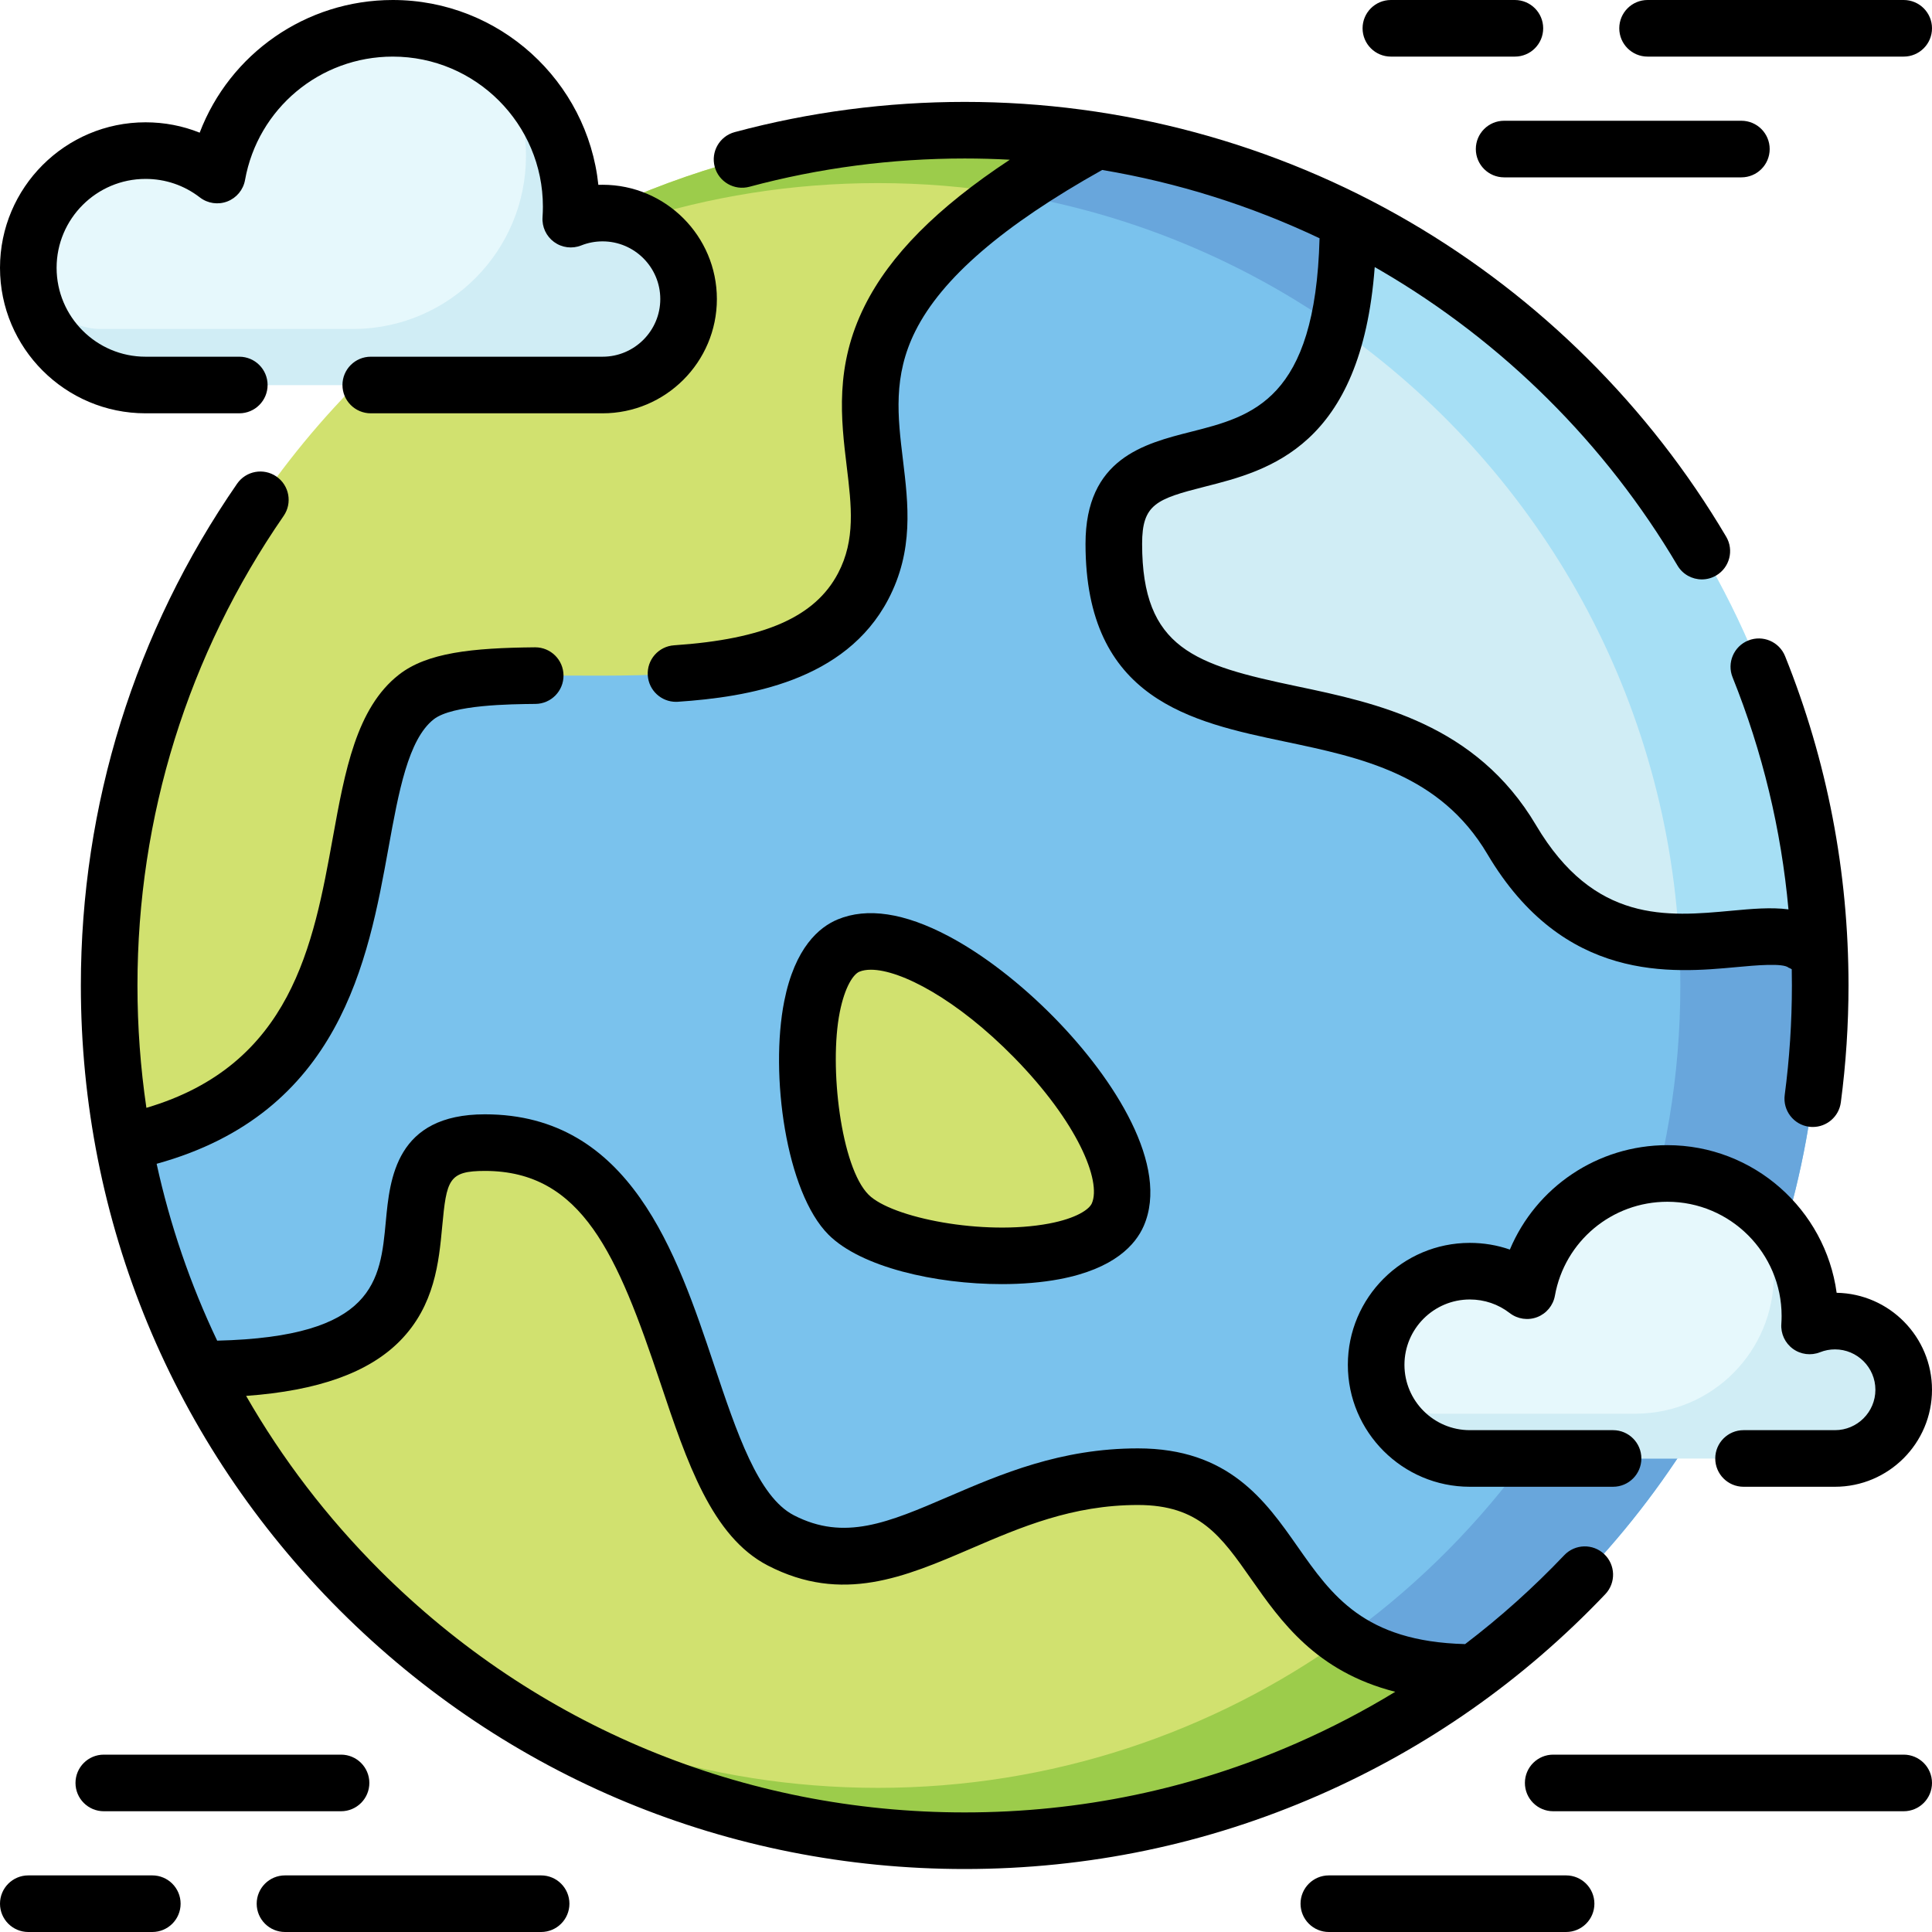
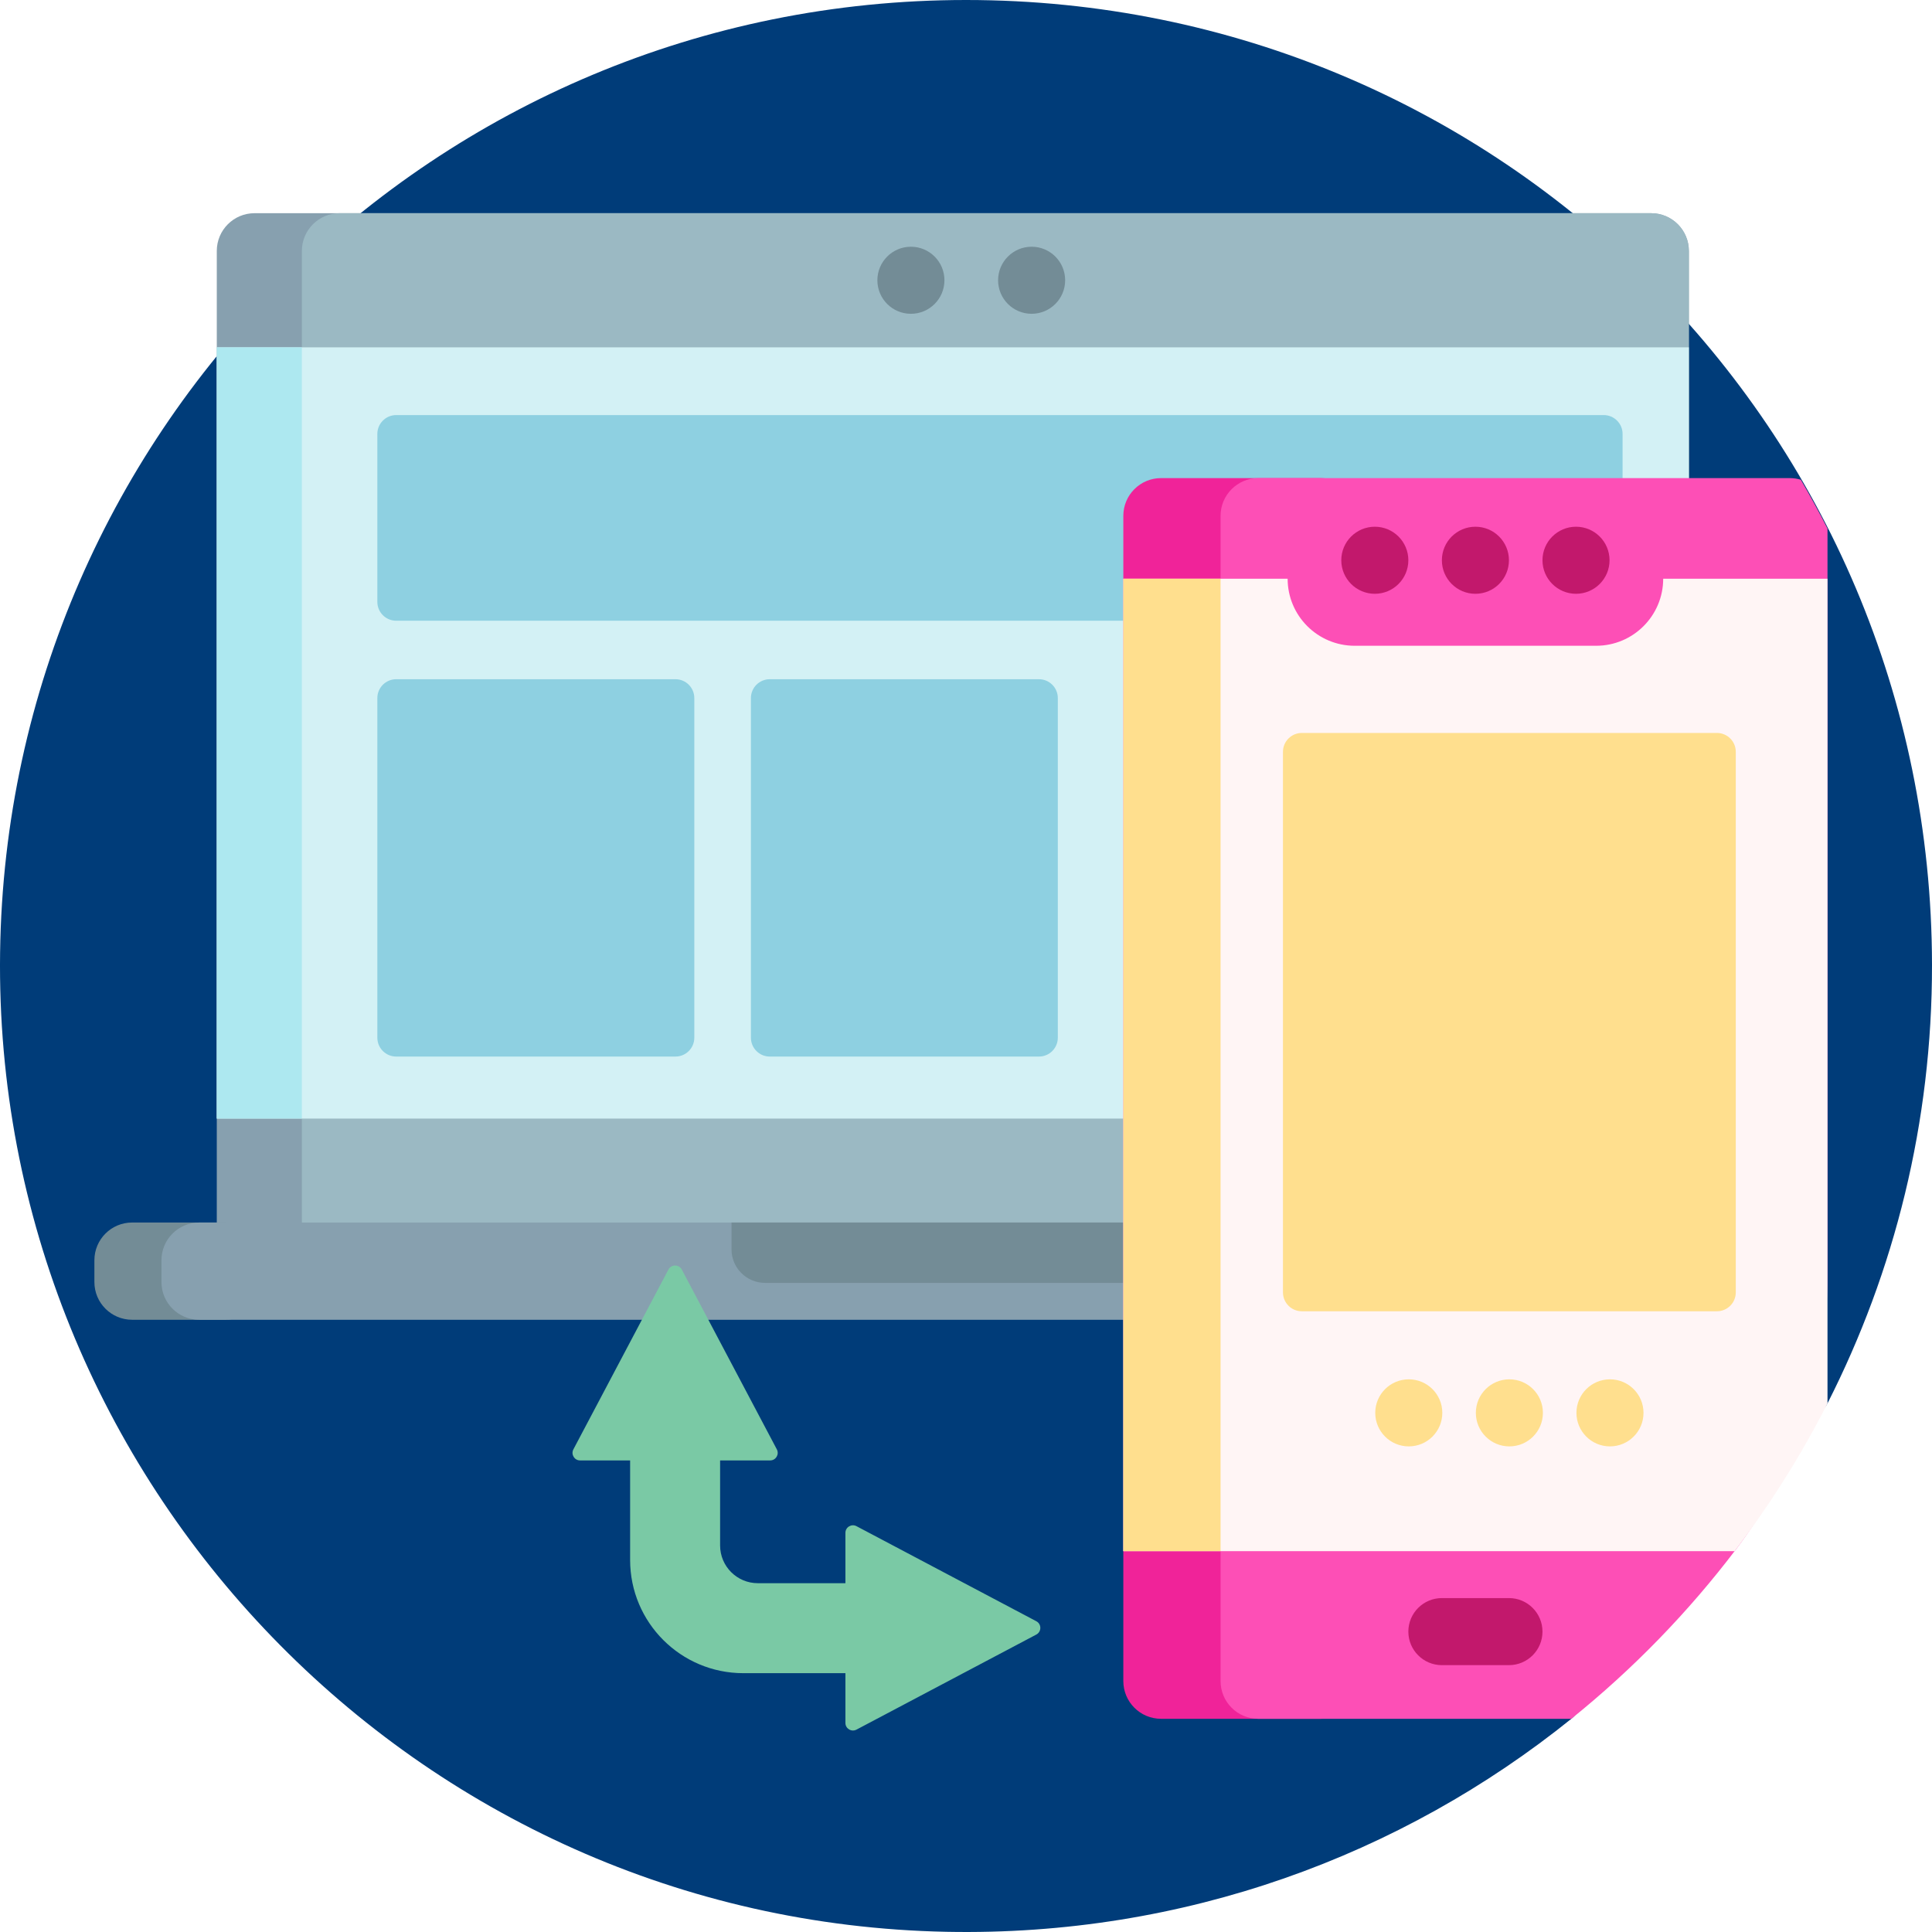
- <svg xmlns="http://www.w3.org/2000/svg" id="Layer_1" enable-background="new 0 0 512 512" height="512" viewBox="0 0 512 512" width="512">
+ <svg xmlns="http://www.w3.org/2000/svg" version="1.1" id="Capa_1" x="0px" y="0px" viewBox="0 0 512 512" style="enable-background:new 0 0 512 512;" xml:space="preserve">
+   <path style="fill:#003C79;" d="M416.496,455.442c-45.145,36.376-102.891,57.745-165.664,56.507  C110.504,509.182-1.875,392.809,0.024,252.467C1.914,112.711,115.795,0,256,0c141.686,0,255.803,113.951,256,255.637  c0.058,41.856-9.94,81.367-27.696,116.27c-0.652,1.283-1.727,2.294-3.022,2.92c-30.902,14.937-54.217,43.093-62.599,77.13  C418.345,453.324,417.593,454.558,416.496,455.442z" />
+   <path style="fill:#87A0AF;" d="M437.564,341.754H67.451c-5.523,0-10-4.477-10-10V66.5c0-5.523,4.477-10,10-10h370.114  c5.523,0,10,4.477,10,10v265.254C447.564,337.277,443.087,341.754,437.564,341.754z" />
+   <path style="fill:#9BB9C3;" d="M437.564,341.754H90c-5.523,0-10-4.477-10-10V66.5c0-5.523,4.477-10,10-10h347.565  c5.523,0,10,4.477,10,10v265.254C447.564,337.277,443.087,341.754,437.564,341.754z" />
  <g>
-     <g>
-       <path d="m482.326 261.16c0 74.593-36.047 140.766-91.667 182.067l-79.725 27.681-15.553-6.52-242.365-101.554c-9.402-18.681-16.283-38.832-20.224-60.032l52.12-141.376 146.017-112.894 9.142-7.07 50.669-4.25c23.564 3.66 45.929 10.95 66.492 21.281l124.314 193.277.71 6.3.06 2.12c0 .31.01.64.01.97z" fill="#7ac2ed" />
-       <path d="m482.326 261.16c0 74.593-36.047 140.766-91.667 182.067l-79.725 27.681-15.553-6.52c86.826-26.761 149.928-107.634 149.928-203.228 0-117.435-95.218-212.638-212.67-212.638-.57 0-1.14 0-1.71.01l9.142-7.07 50.669-4.25c23.564 3.66 45.929 10.95 66.492 21.281l124.314 193.277.71 6.3.06 2.12c0 .31.01.64.01.97z" fill="#68a6dc" />
-       <g fill="#d1e16f">
-         <path d="m290.741 37.211c-8.922 4.9-16.563 9.62-23.084 14.18-63.172 44.082-22.614 72.923-38.917 103.994-20.344 38.762-99.128 14.28-118.372 29.321-25.675 20.061 0 102.244-77.574 118.095-2.51-13.501-3.821-27.421-3.821-41.642 0-69.963 31.706-132.525 81.535-174.097 39.317-32.811 89.917-52.552 145.137-52.552 11.931.001 23.653.921 35.096 2.701z" />
-         <path d="m296.205 321.905c-7.141 16.339-58.722 12.608-71.332 0s-16.475-64.498 0-71.321c23.3-9.65 81.43 48.215 71.332 71.321z" />
-         <path d="m390.659 443.227c-37.707 28.001-84.426 44.572-135.015 44.572-55.17 0-105.73-19.701-145.027-52.462-23.844-19.861-43.528-44.532-57.601-72.503 89.307 0 34.106-60.032 75.514-60.032 55.33 0 48.189 89.813 78.415 105.414 29.856 15.421 52.16-16.881 94.608-16.881 32.246 0 32.596 28.101 54.59 42.952 7.891 5.32 18.573 8.94 34.516 8.94z" />
-       </g>
-       <path d="m482.316 260.19c-.57-18.061-17.283-10.28-37.317-10.57-14.703-.21-31.196-4.78-44.408-27.091-31.096-52.522-105.43-13.541-105.43-78.403 0-36.061 47.099-6.51 59.241-57.322 1.8-7.52 2.831-16.801 2.831-28.311 73.914 37.101 124.723 113.444 125.083 201.697z" fill="#d0edf5" />
-       <path d="m232.64 48.522c-45.448 0-87.576 14.261-122.133 38.542 39.317-32.811 89.917-52.552 145.137-52.552 11.932 0 23.654.92 35.096 2.7-8.922 4.9-16.563 9.62-23.084 14.18-11.392-1.89-23.084-2.87-35.016-2.87z" fill="#9ccc4b" />
-       <path d="m356.143 434.287c7.891 5.32 18.573 8.94 34.516 8.94-37.707 28.001-84.426 44.572-135.015 44.572-55.17 0-105.73-19.701-145.027-52.462 34.536 24.241 76.614 38.461 122.023 38.461 46.048 0 88.686-14.64 123.503-39.511z" fill="#9ccc4b" />
-       <path d="m482.316 260.19c-.57-18.061-17.283-10.28-37.317-10.57-3.601-67.383-38.587-126.435-90.597-162.816 1.8-7.52 2.831-16.801 2.831-28.311 73.914 37.101 124.723 113.444 125.083 201.697z" fill="#a6dff5" />
-     </g>
-     <g>
-       <path d="m182.483 79.254c0 12.579-10.21 22.788-22.791 22.788h-121.123c-17.159 0-31.066-13.914-31.066-31.071 0-17.148 13.907-31.062 31.066-31.062 7.149 0 13.735 2.416 18.985 6.476 3.96-22.106 23.291-38.891 46.536-38.891 10.583 0 20.366 3.479 28.25 9.355 11.545 8.619 19.03 22.397 19.03 37.919 0 1.108-.036 2.216-.109 3.306 2.607-1.035 5.45-1.608 8.43-1.608 12.582.001 22.792 10.2 22.792 22.788z" fill="#e6f8fc" />
-       <path d="m182.483 79.254c0 12.579-10.21 22.788-22.791 22.788h-121.123c-17.159 0-31.066-13.914-31.066-31.071 0 8.528 10.546 16.212 19.067 16.212h67.392c25.135-.245 45.428-20.699 45.428-45.884 0-8.992-2.58-17.375-7.049-24.45 11.545 8.619 19.03 22.397 19.03 37.919 0 1.108-.036 2.216-.109 3.306 2.607-1.035 5.45-1.608 8.43-1.608 12.581.001 22.791 10.2 22.791 22.788z" fill="#d0edf5" />
-     </g>
-     <g>
-       <path d="m504.5 368.306c0 10.051-8.158 18.207-18.21 18.207h-96.775c-13.71 0-24.822-11.117-24.822-24.825 0-13.701 11.112-24.818 24.822-24.818 5.712 0 10.974 1.93 15.169 5.174 3.164-17.663 18.609-31.073 37.181-31.073 8.455 0 16.272 2.779 22.572 7.474 9.225 6.887 15.205 17.895 15.205 30.297 0 .885-.029 1.771-.087 2.641 2.083-.827 4.355-1.284 6.735-1.284 10.053 0 18.21 8.149 18.21 18.207z" fill="#e6f8fc" />
-       <path d="m504.5 368.306c0 10.051-8.158 18.207-18.21 18.207h-96.775c-13.71 0-24.822-11.117-24.822-24.825 0 6.814 8.426 12.953 15.234 12.953h53.845c20.082-.196 36.296-16.538 36.296-36.661 0-7.184-2.061-13.882-5.632-19.535 9.225 6.887 15.205 17.895 15.205 30.297 0 .885-.029 1.771-.087 2.641 2.083-.827 4.355-1.284 6.735-1.284 10.054 0 18.211 8.149 18.211 18.207z" fill="#d0edf5" />
-     </g>
+     <path style="fill:#738C96;" d="M250.286,74.273c0,4.908-3.979,8.886-8.886,8.886c-4.908,0-8.886-3.979-8.886-8.886   s3.979-8.886,8.886-8.886C246.308,65.386,250.286,69.365,250.286,74.273z M273.391,65.386c-4.908,0-8.886,3.979-8.886,8.886   s3.979,8.886,8.886,8.886s8.886-3.979,8.886-8.886S278.299,65.386,273.391,65.386z" />
+     <path style="fill:#738C96;" d="M59.75,349.752H35.015c-5.523,0-10-4.477-10-10v-5.771c0-5.523,4.477-10,10-10H59.75   c5.523,0,10,4.477,10,10v5.771C69.75,345.275,65.273,349.752,59.75,349.752z" />
  </g>
+   <path style="fill:#87A0AF;" d="M470,349.752H52.788c-5.523,0-10-4.477-10-10v-5.771c0-5.523,4.477-10,10-10H470  c5.523,0,10,4.477,10,10v5.771C480,345.275,475.523,349.752,470,349.752z" />
+   <path style="fill:#738C96;" d="M311.158,323.981v7.109c0,4.908-3.979,8.886-8.886,8.886h-99.528c-4.908,0-8.886-3.979-8.886-8.886  v-7.109H311.158z" />
+   <path style="fill:#D3F1F5;" d="M447.564,296.433H57.451V92.046h390.114v204.387H447.564z" />
+   <path style="fill:#ADE8F0;" d="M80,296.433H57.451V92.046H80V296.433z" />
+   <path style="fill:#8ED0E1;" d="M184,185v90c0,2.761-2.239,5-5,5h-74c-2.761,0-5-2.239-5-5v-90c0-2.761,2.239-5,5-5h74  C181.761,180,184,182.239,184,185z M425,110H105c-2.761,0-5,2.239-5,5v44.5c0,2.761,2.239,5,5,5h320c2.761,0,5-2.239,5-5V115  C430,112.239,427.761,110,425,110z M275.333,180H204c-2.761,0-5,2.239-5,5v90c0,2.761,2.239,5,5,5h71.333c2.761,0,5-2.239,5-5v-90  C280.333,182.239,278.095,180,275.333,180z" />
+   <path style="fill:#F02399;" d="M350,455.5h-42.307c-5.523,0-10-4.477-10-10V136.703c0-5.523,4.477-10,10-10H350  c5.523,0,10,4.477,10,10V445.5C360,451.023,355.523,455.5,350,455.5z" />
+   <path style="fill:#FD4FB6;" d="M460.148,410.47c-12.688,16.738-27.389,31.866-43.739,45.03h-82.945c-5.523,0-10-4.477-10-10V136.703  c0-5.523,4.477-10,10-10h140.844c1.019,0,2.002,0.155,2.928,0.438c2.475,4.241,4.838,8.555,7.072,12.946v198.096  C484.307,364.261,475.902,389.688,460.148,410.47z" />
+   <path style="fill:#FFF5F5;" d="M484.307,153.362v218.552c-7.033,13.825-15.292,26.919-24.622,39.155H297.693V153.362h43.543l0,0l0,0  c0,9.816,7.957,17.773,17.773,17.773h63.982c9.815,0,17.773-7.957,17.773-17.773l0,0l0,0H484.307z" />
+   <path style="fill:#FFDF8E;" d="M323.463,411.068h-25.771V153.362h25.771V411.068z" />
+   <path style="fill:#C2186C;" d="M426.546,148.474c0,4.908-3.979,8.886-8.886,8.886c-4.908,0-8.886-3.979-8.886-8.886  s3.979-8.886,8.886-8.886S426.546,143.567,426.546,148.474z M391,157.361c4.908,0,8.886-3.979,8.886-8.886s-3.979-8.886-8.886-8.886  s-8.886,3.979-8.886,8.886S386.092,157.361,391,157.361z M364.341,139.588c-4.908,0-8.886,3.979-8.886,8.886  s3.979,8.886,8.886,8.886c4.908,0,8.886-3.979,8.886-8.886S369.248,139.588,364.341,139.588z M399.886,423.509h-17.773  c-4.908,0-8.886,3.979-8.886,8.886c0,4.908,3.979,8.886,8.886,8.886h17.773c4.908,0,8.886-3.979,8.886-8.886  C408.773,427.488,404.794,423.509,399.886,423.509z" />
+   <path style="fill:#FFDF8E;" d="M408.886,374.423L408.886,374.423c0,4.908-3.979,8.886-8.886,8.886s-8.886-3.979-8.886-8.886l0,0  c0-4.908,3.979-8.886,8.886-8.886S408.886,369.515,408.886,374.423z M373.341,365.536c-4.908,0-8.886,3.979-8.886,8.886l0,0  c0,4.908,3.979,8.886,8.886,8.886c4.908,0,8.886-3.979,8.886-8.886l0,0C382.227,369.515,378.248,365.536,373.341,365.536z   M426.659,365.536c-4.908,0-8.886,3.979-8.886,8.886l0,0c0,4.908,3.979,8.886,8.886,8.886c4.908,0,8.886-3.979,8.886-8.886l0,0  C435.546,369.515,431.567,365.536,426.659,365.536z M455,194.239H345c-2.761,0-5,2.239-5,5V342.5c0,2.761,2.239,5,5,5h110  c2.761,0,5-2.239,5-5V199.239C460,196.478,457.761,194.239,455,194.239z" />
+   <path style="fill:#7AC9A5;" d="M274.63,433.177l-47.652,25.189c-1.332,0.704-2.935-0.262-2.935-1.768v-13.189h-27.054  c-16.569,0-30-13.431-30-30v-26.381h-13.266c-1.507,0-2.472-1.603-1.768-2.935l25.189-47.652c0.751-1.42,2.785-1.42,3.536,0  l25.189,47.652c0.704,1.332-0.261,2.935-1.768,2.935h-13.266v22.535c0,5.523,4.477,10,10,10h23.208V406.22  c0-1.507,1.603-2.472,2.935-1.768l47.652,25.189C276.051,430.391,276.051,432.426,274.63,433.177z" />
  <g>
-     <path d="m425.418 422.477c2.854-3.001 2.735-7.749-.266-10.604-3.002-2.854-7.749-2.735-10.604.266-8.185 8.607-16.959 16.471-26.278 23.564-26.78-.692-35.344-12.911-44.395-25.826-8.554-12.206-18.249-26.04-42.313-26.04-20.463 0-36.244 6.786-50.167 12.773-16.028 6.892-27.607 11.872-41.015 4.952-9.445-4.875-15.132-21.866-21.152-39.854-9.902-29.584-22.225-66.402-60.718-66.402-23.61 0-25.206 17.076-26.262 28.376-1.47 15.728-2.861 30.612-44.694 31.608-7.11-14.926-12.493-30.632-16.045-46.871 48.7-13.434 56.026-53.838 61.442-83.707 2.686-14.81 5.222-28.798 12.008-34.101 4.939-3.859 20.363-4.004 26.949-4.066 4.142-.039 7.468-3.428 7.429-7.57-.039-4.118-3.389-7.43-7.498-7.43-.024 0-.048 0-.072 0-16.729.157-28.593 1.424-36.043 7.246-11.29 8.822-14.322 25.542-17.532 43.245-5.135 28.319-10.914 60.195-49.395 71.55-1.57-10.643-2.369-21.476-2.369-32.431 0-44.742 13.396-87.77 38.739-124.434 2.355-3.407 1.502-8.079-1.905-10.434-3.407-2.356-8.079-1.503-10.434 1.905-27.084 39.182-41.4 85.16-41.4 132.963 0 62.545 24.364 121.347 68.603 165.573 44.239 44.225 103.057 68.581 165.62 68.581 32.66 0 64.266-6.593 93.941-19.596 28.66-12.557 54.172-30.469 75.826-53.236zm-169.767 57.833c-58.557 0-113.609-22.796-155.015-64.189-13.977-13.973-25.835-29.501-35.411-46.193 19.115-1.377 32.522-6.19 40.794-14.601 9.212-9.367 10.294-20.945 11.164-30.249 1.162-12.431 1.685-14.771 11.327-14.771 25.769 0 35.139 22.237 46.494 56.163 7.015 20.958 13.64 40.754 28.497 48.422 19.701 10.169 36.273 3.043 53.82-4.501 13.209-5.68 26.867-11.553 44.242-11.553 16.259 0 22.035 8.242 30.029 19.649 7.842 11.19 17.177 24.51 38.168 29.856-8.375 5.106-17.113 9.657-26.188 13.634-27.765 12.164-57.346 18.333-87.921 18.333z" />
-     <path d="m198.597 49.496c18.505-4.973 37.701-7.494 57.054-7.494 3.995 0 7.983.109 11.96.326-19.345 12.767-31.757 25.321-38.459 38.725-7.979 15.959-6.269 30.094-4.76 42.564 1.262 10.429 2.352 19.436-2.29 28.277-6.092 11.602-19.495 17.498-43.457 19.115-4.133.279-7.257 3.855-6.978 7.988.267 3.961 3.563 6.996 7.476 6.996.169 0 .34-.006.512-.018 18.467-1.246 44.336-5.413 55.728-27.108 6.814-12.979 5.333-25.217 3.901-37.052-1.377-11.38-2.678-22.129 3.285-34.055 7.005-14.01 23.215-27.999 49.52-42.72 19.949 3.35 39.35 9.438 57.607 18.103-1.115 42.932-17.853 47.174-34.057 51.281-12.459 3.158-27.966 7.087-27.966 29.697 0 41.303 28.094 47.21 52.881 52.421 20.197 4.247 41.082 8.638 53.619 29.807 20.242 34.179 48.936 31.525 66.079 29.939 4.906-.455 12.32-1.14 13.756.169.003.003.362.108.825.413.027 1.426.041 2.855.041 4.285 0 9.707-.641 19.47-1.904 29.019-.543 4.106 2.345 7.876 6.451 8.419.334.044.666.066.993.066 3.705 0 6.927-2.745 7.426-6.517 1.35-10.199 2.034-20.625 2.034-30.987 0-30.155-5.654-59.513-16.805-87.256-1.544-3.843-5.912-5.705-9.756-4.162-3.843 1.545-5.707 5.913-4.162 9.756 7.932 19.735 12.891 40.348 14.812 61.502-4.617-.612-9.774-.135-15.094.357-17.055 1.579-36.386 3.366-51.791-22.646-15.899-26.847-42.259-32.389-63.439-36.842-26.92-5.66-40.967-9.91-40.967-37.743 0-10.471 3.726-11.881 16.651-15.157 16.748-4.244 41.423-10.497 44.994-58.187.544.311 1.087.624 1.629.94 32.361 18.872 59.54 45.894 78.596 78.145 1.4 2.369 3.898 3.686 6.464 3.686 1.297 0 2.611-.336 3.809-1.044 3.566-2.107 4.749-6.706 2.642-10.272-20.355-34.449-49.386-63.313-83.954-83.471-35.626-20.776-76.378-31.757-117.852-31.757-20.667 0-41.172 2.694-60.947 8.008-4 1.075-6.372 5.189-5.297 9.189 1.075 3.999 5.188 6.368 9.19 5.295z" />
-     <path d="m486.731 342.604c-3.005-22.067-21.978-39.126-44.861-39.126-18.555 0-34.813 11.184-41.74 27.67-3.372-1.17-6.942-1.772-10.613-1.772-17.823 0-32.323 14.497-32.323 32.316s14.5 32.316 32.323 32.316h37.961c4.142 0 7.5-3.358 7.5-7.5s-3.358-7.5-7.5-7.5h-37.961c-9.552 0-17.323-7.768-17.323-17.316s7.771-17.316 17.323-17.316c3.872 0 7.531 1.247 10.582 3.605 2.075 1.604 4.837 2.007 7.283 1.064 2.447-.943 4.224-3.096 4.686-5.677 2.582-14.422 15.115-24.89 29.802-24.89 16.694 0 30.276 13.577 30.276 30.265 0 .703-.025 1.418-.074 2.126-.178 2.572.978 5.056 3.061 6.576s4.799 1.864 7.197.91c1.257-.501 2.59-.755 3.961-.755 5.905 0 10.709 4.802 10.709 10.704s-4.804 10.704-10.709 10.704h-24.232c-4.142 0-7.5 3.358-7.5 7.5s3.358 7.5 7.5 7.5h24.232c14.176 0 25.709-11.531 25.709-25.704 0-14.027-11.295-25.465-25.269-25.7z" />
-     <path d="m38.569 109.532h24.846c4.142 0 7.5-3.358 7.5-7.5s-3.358-7.5-7.5-7.5h-24.846c-12.996 0-23.569-10.569-23.569-23.559s10.573-23.56 23.569-23.56c5.266 0 10.245 1.697 14.399 4.907 2.074 1.603 4.834 2.007 7.283 1.063 2.447-.943 4.223-3.095 4.686-5.677 3.392-18.951 19.859-32.706 39.156-32.706 21.935 0 39.781 17.839 39.781 39.766 0 .919-.033 1.859-.097 2.792-.178 2.572.978 5.056 3.061 6.576s4.8 1.864 7.197.909c1.796-.715 3.699-1.078 5.656-1.078 8.431 0 15.291 6.856 15.291 15.284s-6.859 15.283-15.291 15.283h-61.436c-4.142 0-7.5 3.358-7.5 7.5s3.358 7.5 7.5 7.5h61.435c16.702 0 30.291-13.585 30.291-30.283 0-16.699-13.588-30.284-30.291-30.284-.374 0-.747.007-1.119.02-2.898-27.491-26.224-48.985-54.478-48.985-23.076 0-43.215 14.294-51.176 35.159-4.512-1.811-9.352-2.746-14.349-2.746-21.266 0-38.568 17.298-38.568 38.56s17.302 38.559 38.569 38.559z" />
-     <path d="m40.363 497h-32.863c-4.142 0-7.5 3.358-7.5 7.5s3.358 7.5 7.5 7.5h32.863c4.142 0 7.5-3.358 7.5-7.5s-3.358-7.5-7.5-7.5z" />
-     <path d="m143.402 497h-67.876c-4.142 0-7.5 3.358-7.5 7.5s3.358 7.5 7.5 7.5h67.876c4.142 0 7.5-3.358 7.5-7.5s-3.358-7.5-7.5-7.5z" />
-     <path d="m90.382 479.998c4.142 0 7.5-3.358 7.5-7.5s-3.358-7.5-7.5-7.5h-62.874c-4.142 0-7.5 3.358-7.5 7.5s3.358 7.5 7.5 7.5z" />
-     <path d="m415.032 497h-62.875c-4.142 0-7.5 3.358-7.5 7.5s3.358 7.5 7.5 7.5h62.875c4.142 0 7.5-3.358 7.5-7.5s-3.358-7.5-7.5-7.5z" />
-     <path d="m504.5 464.998h-92.886c-4.142 0-7.5 3.358-7.5 7.5s3.358 7.5 7.5 7.5h92.886c4.142 0 7.5-3.358 7.5-7.5s-3.358-7.5-7.5-7.5z" />
-     <path d="m368.597 15h32.863c4.142 0 7.5-3.358 7.5-7.5s-3.358-7.5-7.5-7.5h-32.863c-4.142 0-7.5 3.358-7.5 7.5s3.358 7.5 7.5 7.5z" />
-     <path d="m436.624 15h67.876c4.142 0 7.5-3.358 7.5-7.5s-3.358-7.5-7.5-7.5h-67.876c-4.142 0-7.5 3.358-7.5 7.5s3.357 7.5 7.5 7.5z" />
-     <path d="m398.609 32.002c-4.142 0-7.5 3.358-7.5 7.5s3.358 7.5 7.5 7.5h62.875c4.142 0 7.5-3.358 7.5-7.5s-3.358-7.5-7.5-7.5z" />
-     <path d="m251.324 248.063c-11.653-6.156-21.519-7.639-29.32-4.408-4.903 2.03-11.341 7.438-14.172 21.67-3.848 19.346.442 50.594 11.739 61.888 8.585 8.583 28.31 13.09 45.894 13.09 5.44 0 10.678-.432 15.314-1.308 14.556-2.75 20.167-9.176 22.312-14.083 6.925-15.842-7.669-38.884-23.636-55.165-8.955-9.13-18.945-16.831-28.131-21.684zm38.023 70.841c-.705 1.612-4.101 3.981-11.353 5.351-17.401 3.286-41.689-1.524-47.818-7.651-7.275-7.272-10.52-33.835-7.632-48.354 1.374-6.905 3.659-10.1 5.199-10.737.849-.351 1.875-.526 3.057-.526 7.929 0 22.857 7.876 37.946 23.262 16.846 17.179 23.187 32.738 20.601 38.655z" />
-   </g>
+ </g>
+   <g>
+ </g>
+   <g>
+ </g>
+   <g>
+ </g>
+   <g>
+ </g>
+   <g>
+ </g>
+   <g>
+ </g>
+   <g>
+ </g>
+   <g>
+ </g>
+   <g>
+ </g>
+   <g>
+ </g>
+   <g>
+ </g>
+   <g>
+ </g>
+   <g>
+ </g>
+   <g>
+ </g>
</svg>
